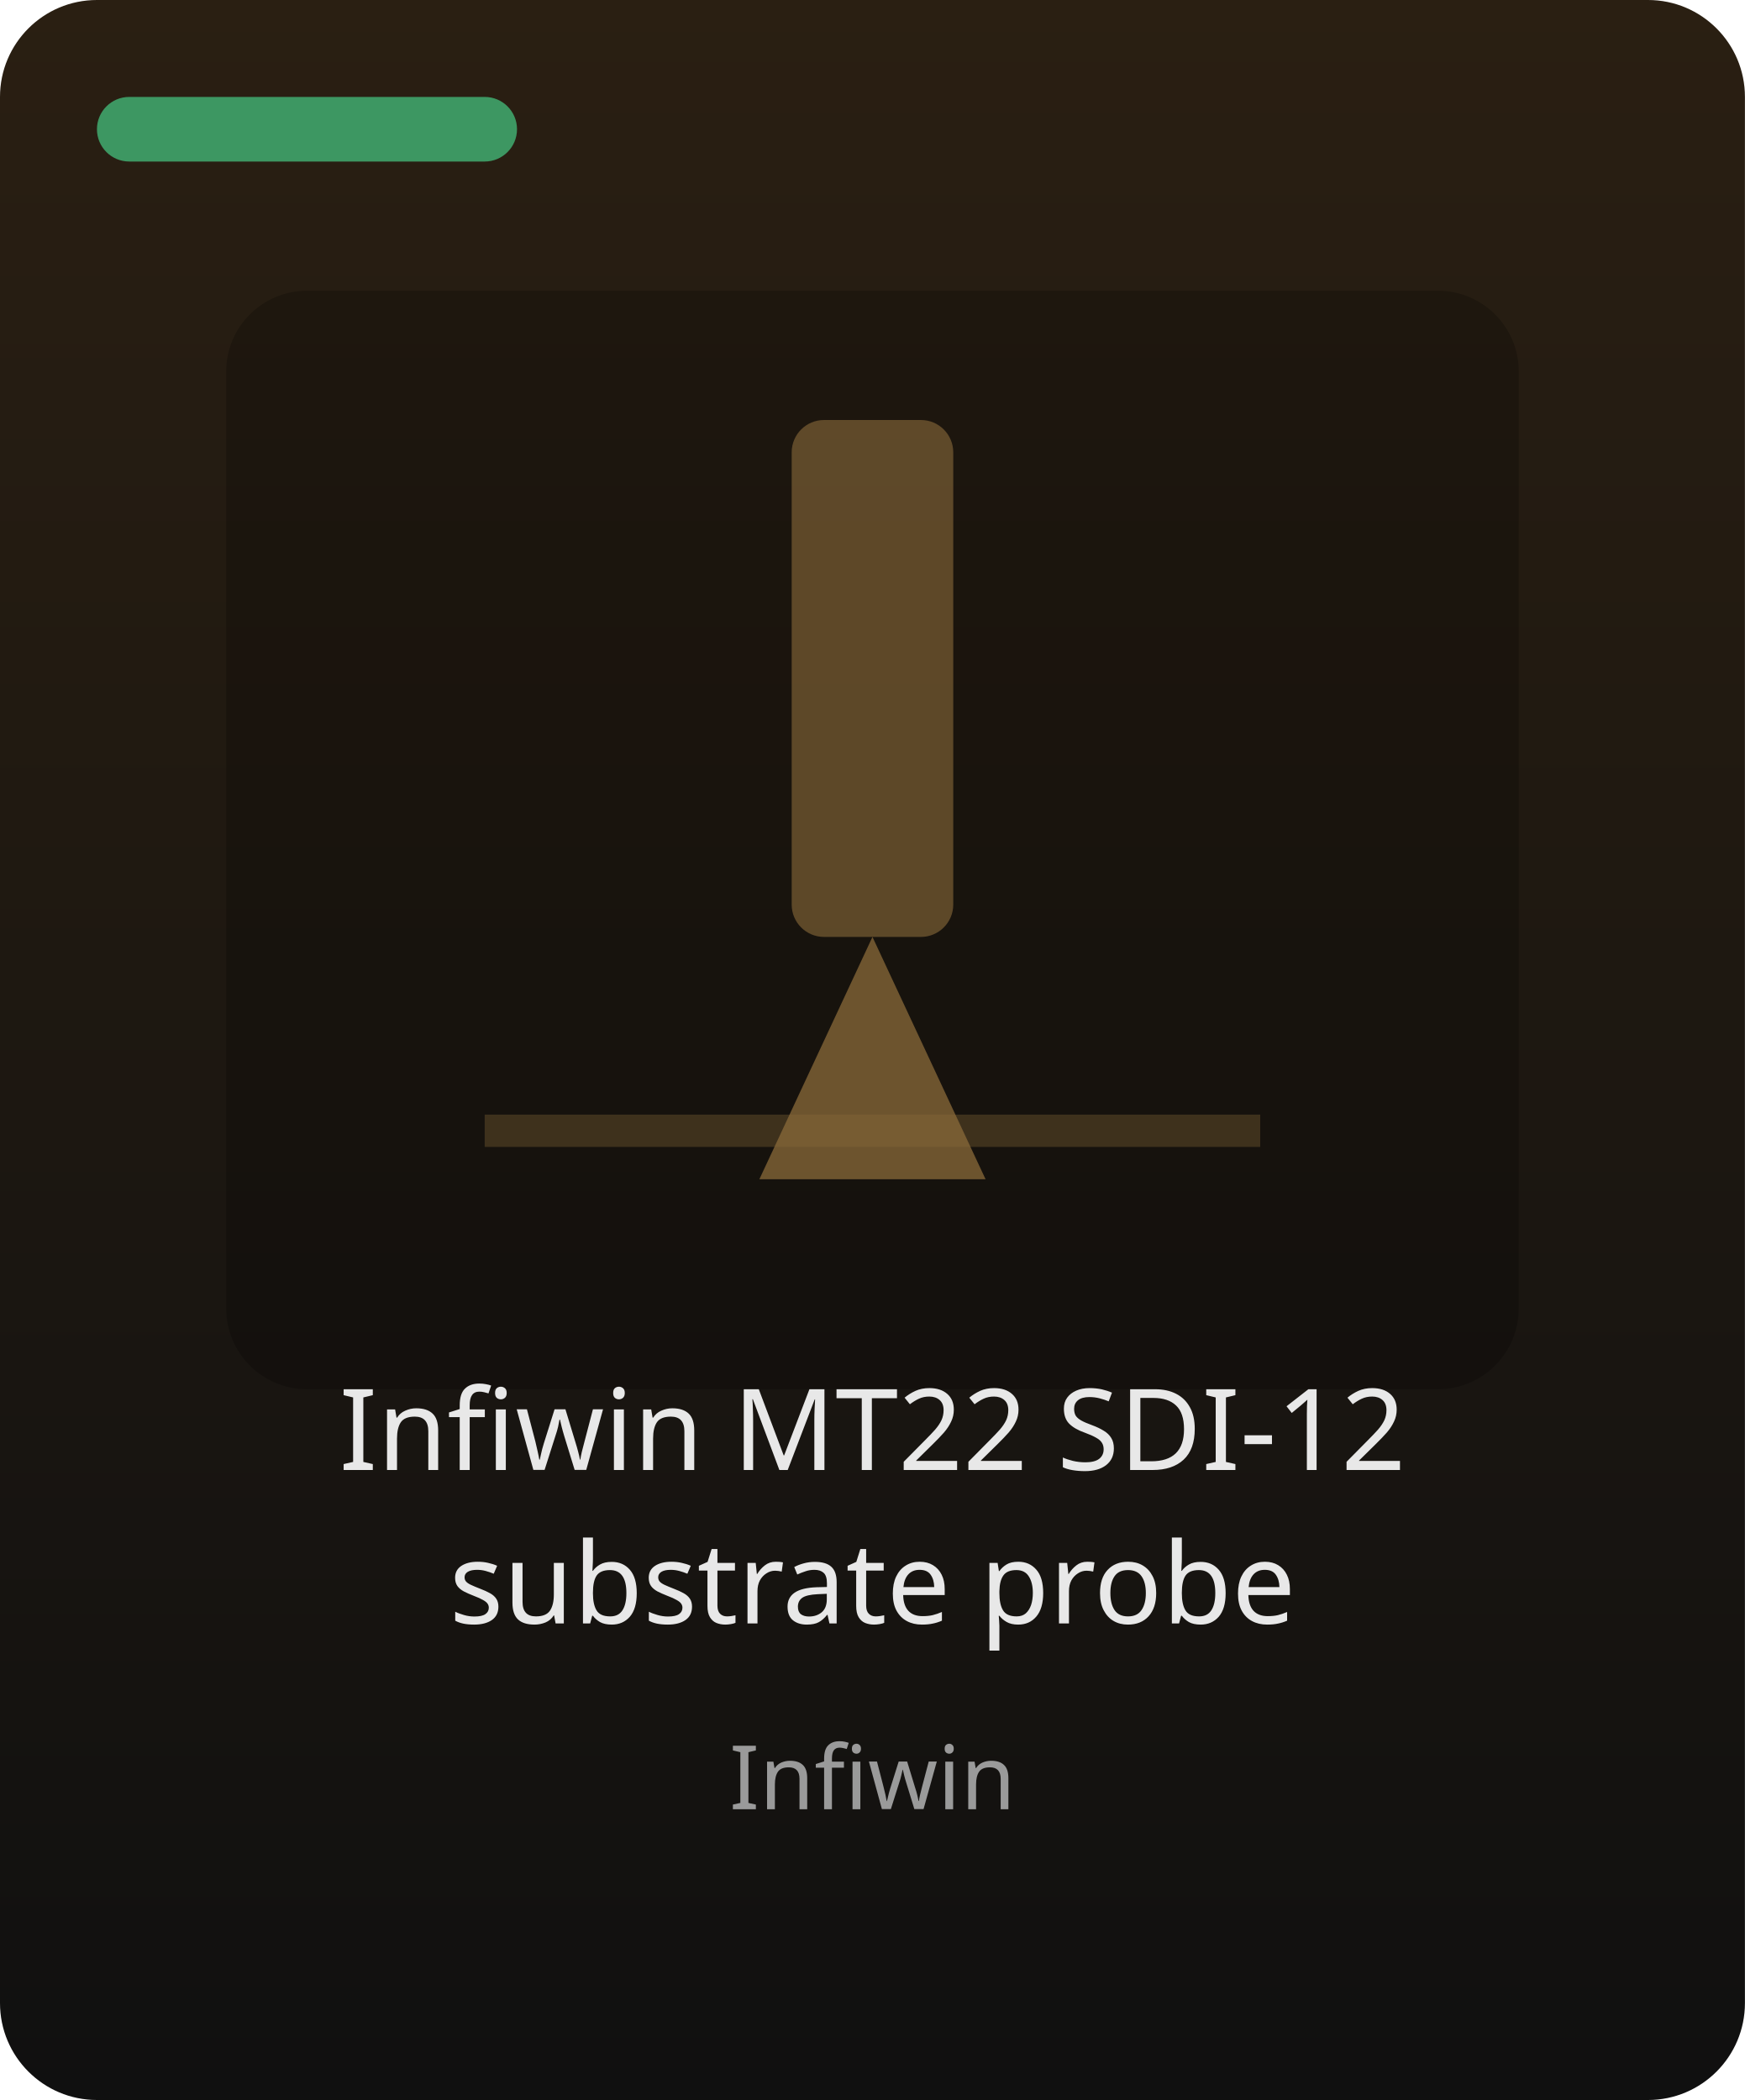
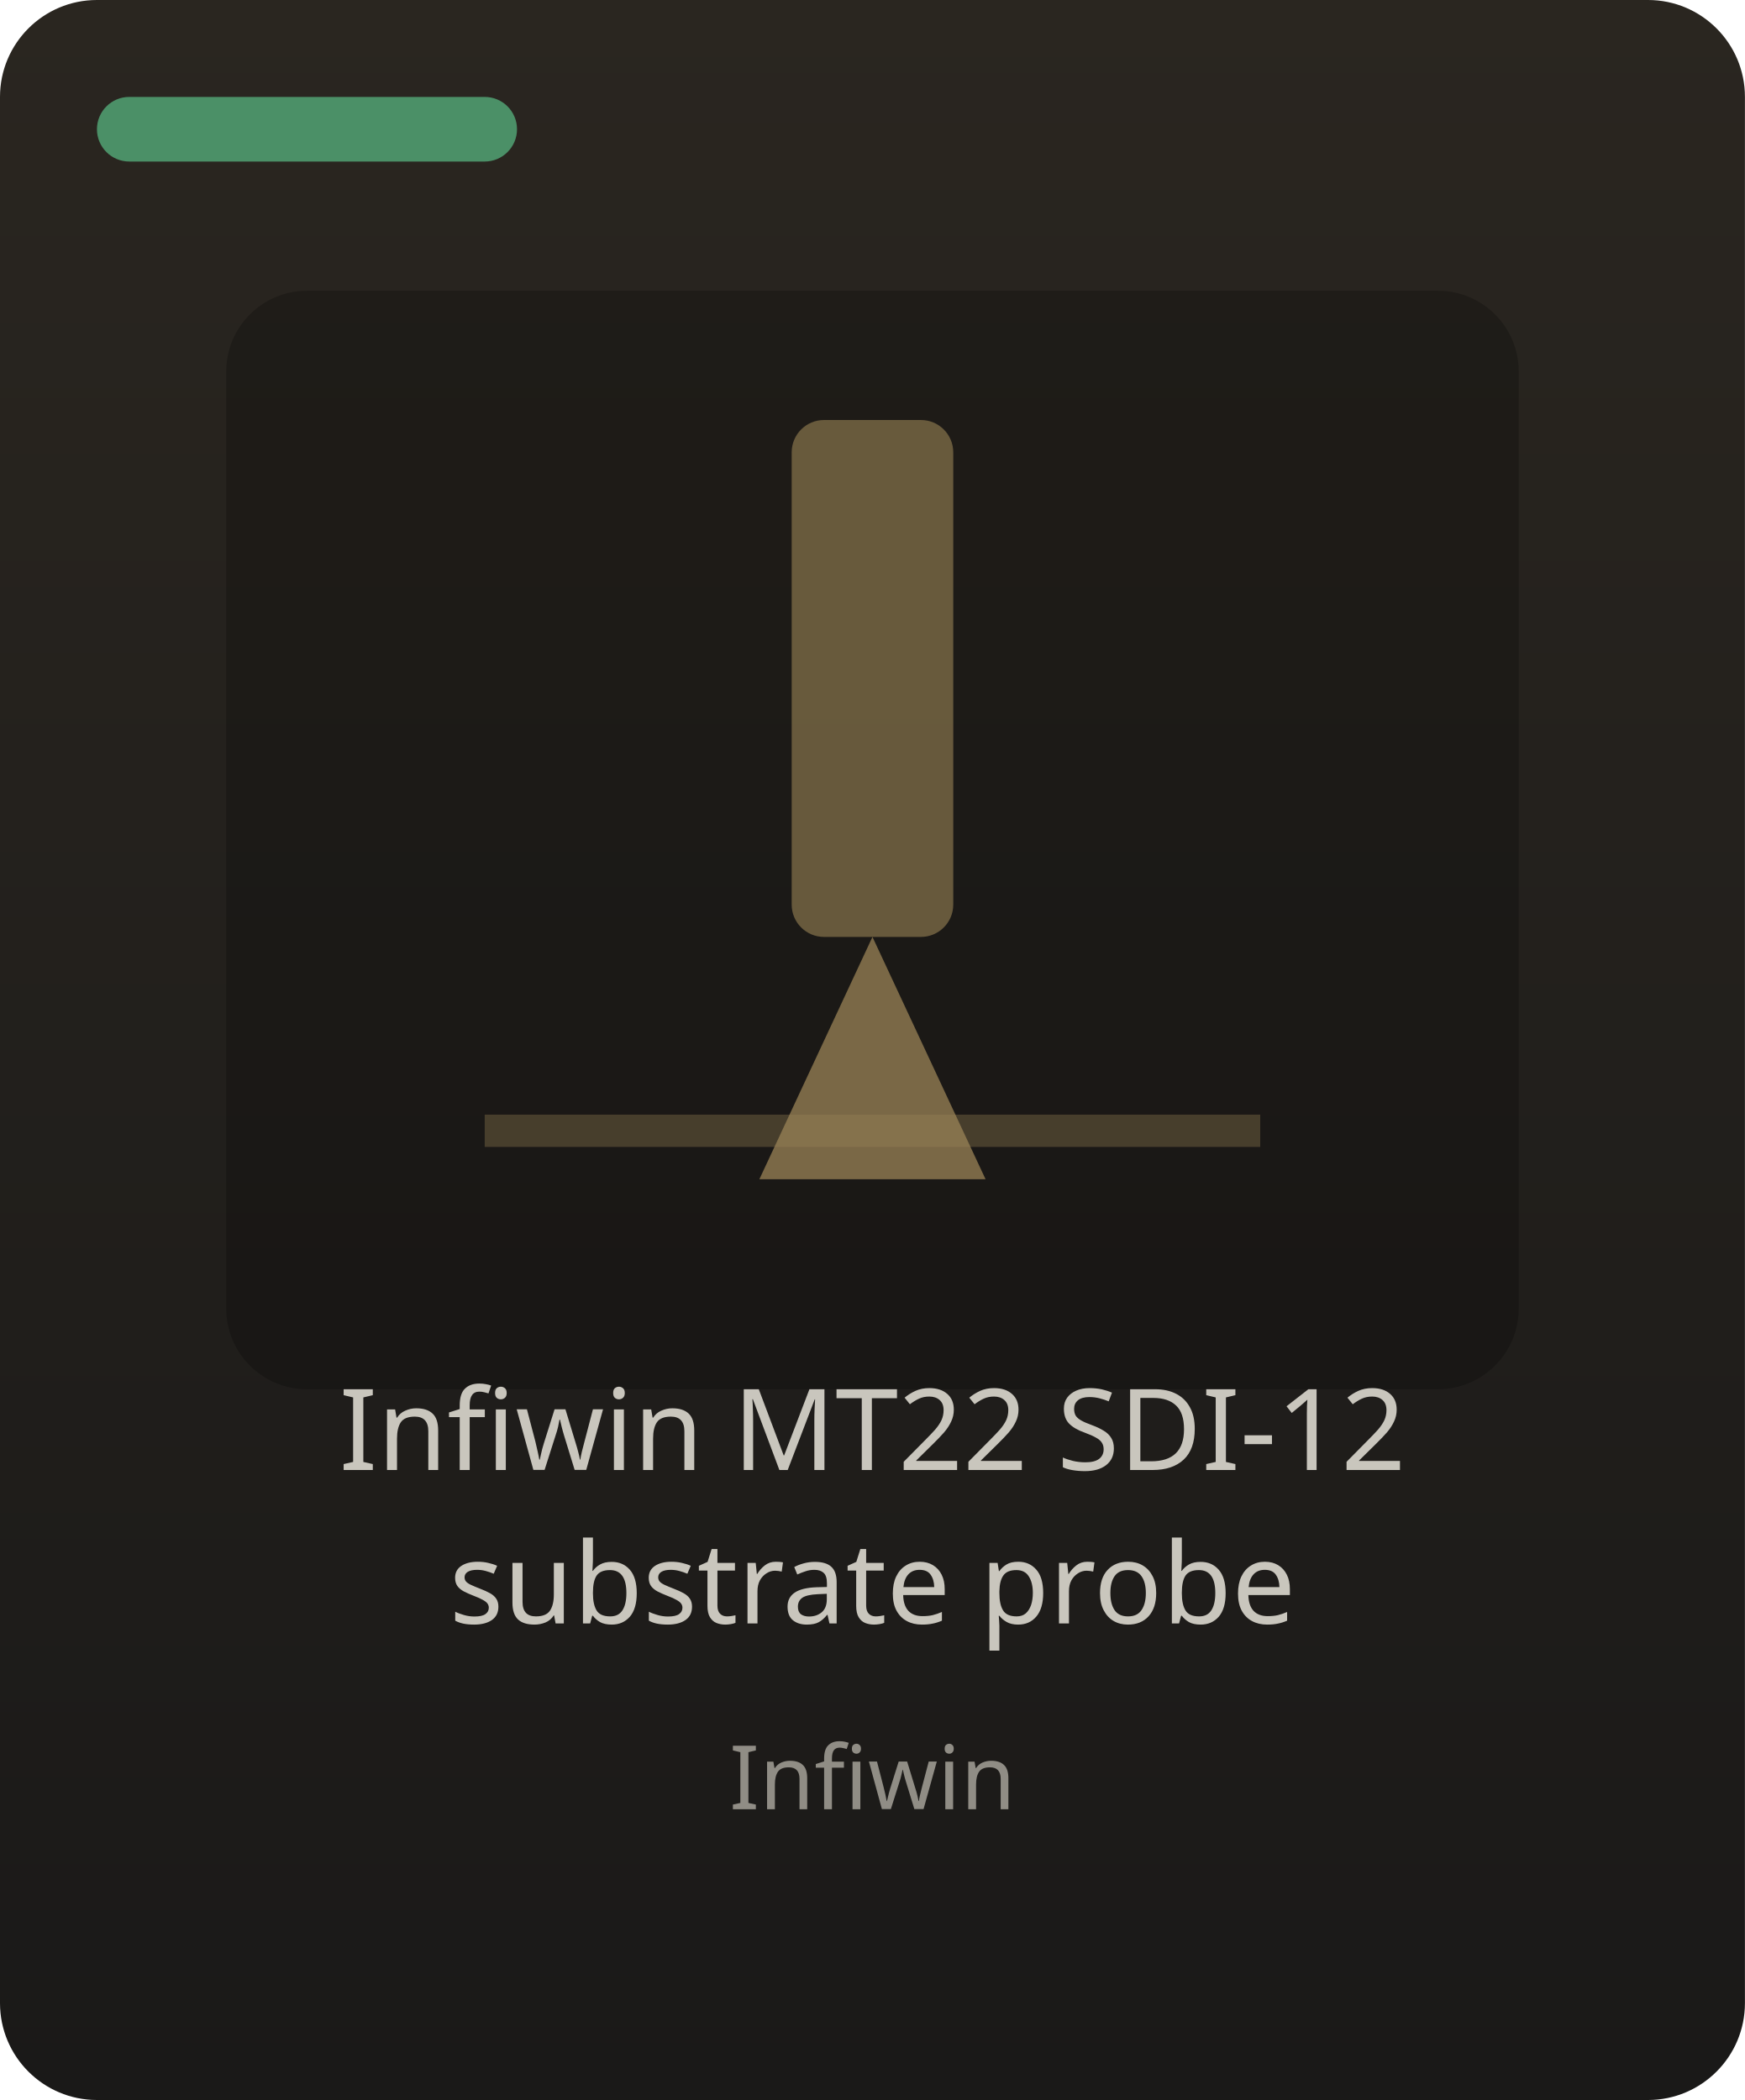
<svg xmlns="http://www.w3.org/2000/svg" viewBox="0 0 216 260" width="216" height="260" role="img" aria-label="Infiwin MT22 SDI-12 substrate probe">
  <defs>
    <linearGradient id="g" x1="0" y1="0" x2="0" y2="1">
-       <stop offset="0" stop-color="#2a1f12" />
-       <stop offset="1" stop-color="#101010" />
+       <stop offset="0" stop-color="#2a2620" />
+       <stop offset="1" stop-color="#1a1918" />
    </linearGradient>
  </defs>
  <rect width="216" height="260" rx="12" fill="url(#g)" />
  <rect x="28" y="36" width="160" height="136" rx="10" fill="#000" opacity=".22" />
-   <rect x="98" y="52" width="20" height="64" rx="4" fill="#8a6a3a" opacity=".6" />
-   <path d="M108 116 l14 30 h-28 z" fill="#8a6a3a" opacity=".75" />
-   <path d="M60 140 h96" stroke="#8a6a3a" stroke-width="4" opacity=".35" />
-   <rect x="12" y="12" width="52" height="8" rx="4" fill="#3fa46a" opacity=".9" />
-   <text x="108" y="182" text-anchor="middle" font-size="14" fill="#e8e8e8" font-family="ui-sans-serif,system-ui,sans-serif">Infiwin MT22 SDI-12</text>
-   <text x="108" y="201" text-anchor="middle" font-size="14" fill="#e8e8e8" font-family="ui-sans-serif,system-ui,sans-serif">substrate probe</text>
-   <text x="108" y="224" text-anchor="middle" font-size="11" fill="#9a9a9a" font-family="ui-sans-serif,system-ui,sans-serif">Infiwin</text>
+   <rect x="98" y="52" width="20" height="64" rx="4" fill="#9a8355" opacity=".6" />
+   <path d="M108 116 l14 30 h-28 z" fill="#9a8355" opacity=".75" />
+   <path d="M60 140 h96" stroke="#9a8355" stroke-width="4" opacity=".35" />
+   <rect x="12" y="12" width="52" height="8" rx="4" fill="#4f9b6f" opacity=".9" />
+   <text x="108" y="182" text-anchor="middle" font-size="14" fill="#c9c6bd" font-family="ui-sans-serif,system-ui,sans-serif">Infiwin MT22 SDI-12</text>
+   <text x="108" y="201" text-anchor="middle" font-size="14" fill="#c9c6bd" font-family="ui-sans-serif,system-ui,sans-serif">substrate probe</text>
+   <text x="108" y="224" text-anchor="middle" font-size="11" fill="#908d85" font-family="ui-sans-serif,system-ui,sans-serif">Infiwin</text>
</svg>
